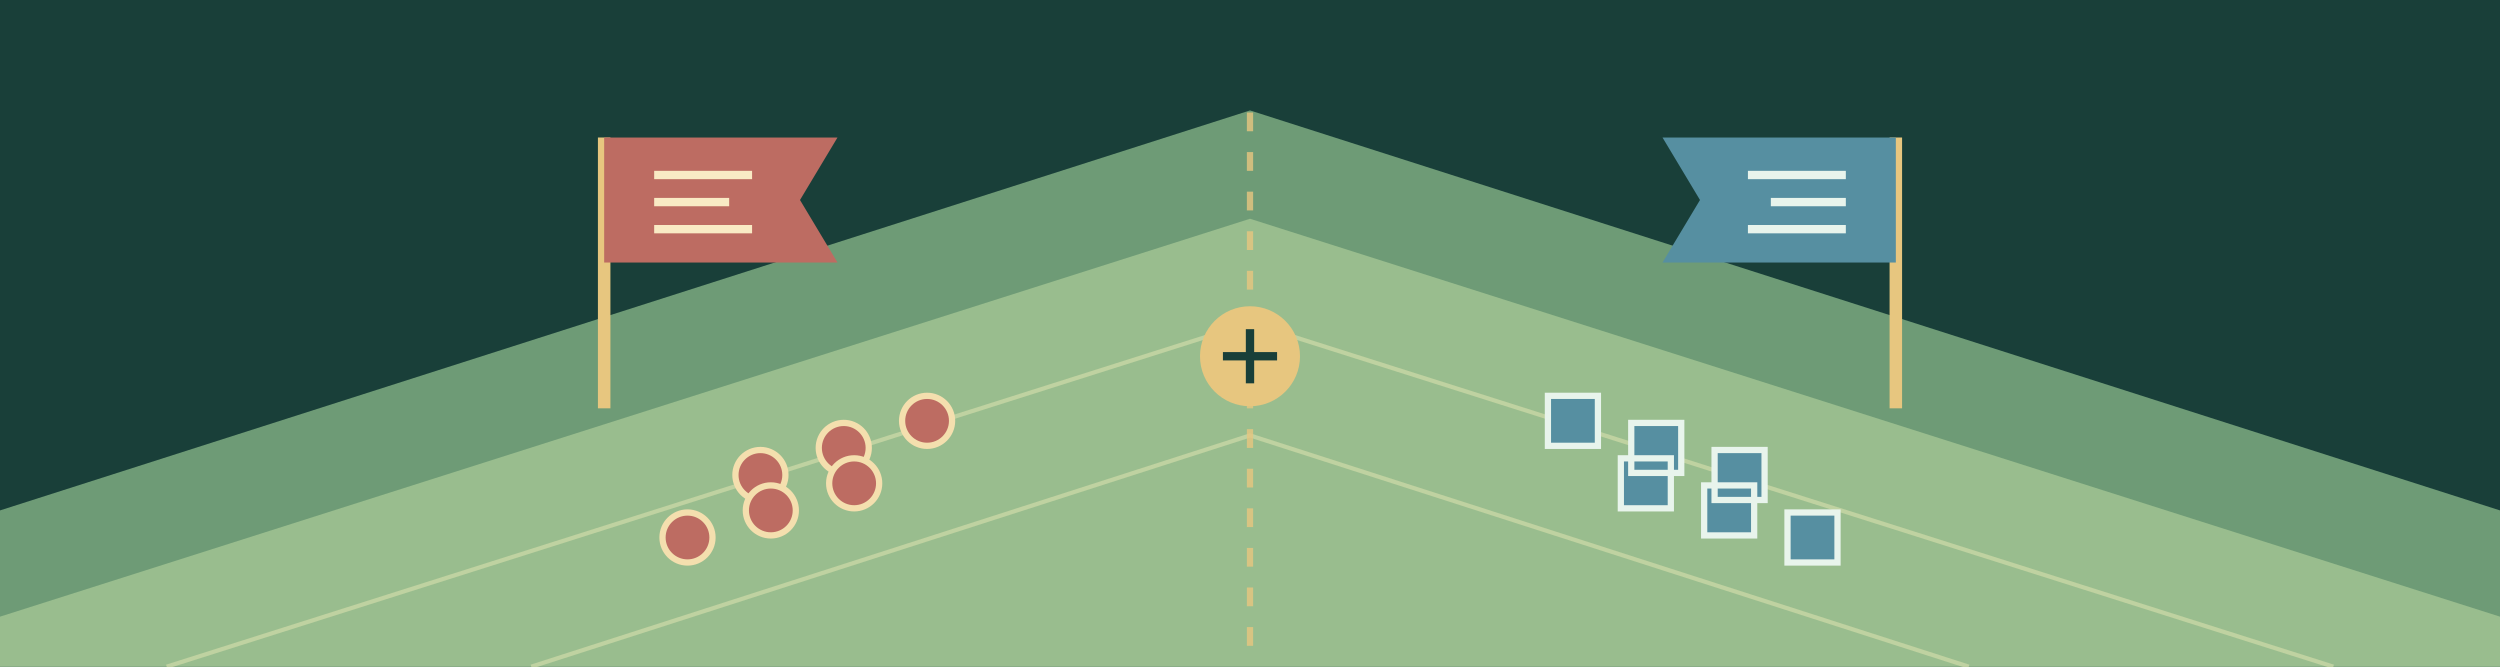
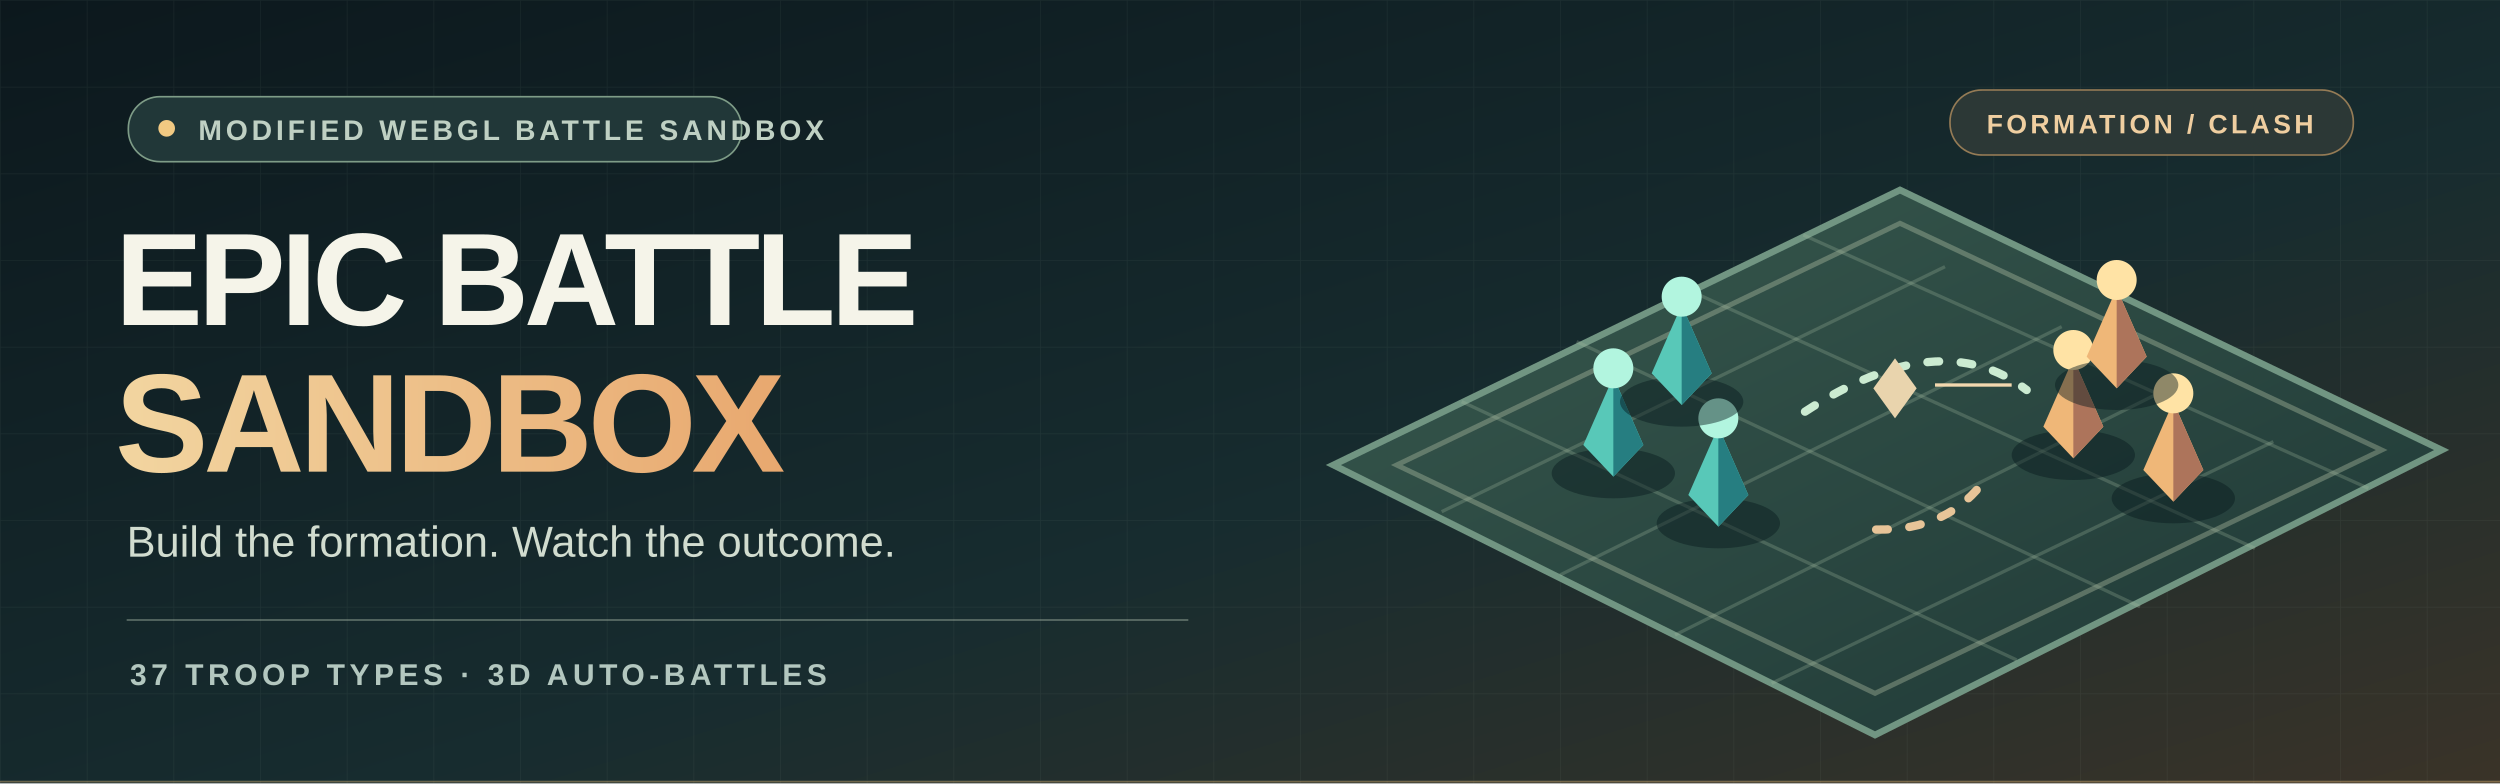
- <svg xmlns="http://www.w3.org/2000/svg" viewBox="0 0 1200 320" role="img" aria-labelledby="title desc">
-   <rect width="1200" height="320" fill="#193f39" />
-   <path d="M0 245L600 53l600 192v75H0z" fill="#6e9b76" />
-   <path d="M0 296L600 105l600 191v24H0z" fill="#99bd8e" />
-   <path d="M255 320L600 209l345 111M80 320L600 155l520 165" fill="none" stroke="#d4ddaa" stroke-width="2" opacity=".65" />
-   <path d="M600 54v266" stroke="#e7c67f" stroke-width="3" stroke-dasharray="9 10" opacity=".8" />
-   <g transform="translate(290 66)">
-     <path d="M0 0v130" stroke="#e7c67f" stroke-width="6" />
-     <path d="M0 0h112l-18 30 18 30H0z" fill="#bd6c62" />
-     <path d="M24 18h47M24 31h36M24 44h47" stroke="#f9eac4" stroke-width="4" />
+ <svg xmlns="http://www.w3.org/2000/svg" width="1500" height="470" viewBox="0 0 1500 470" role="img" aria-labelledby="t d">
+   <defs>
+     <linearGradient id="bg" x2="1" y2="1">
+       <stop stop-color="#0C181D" />
+       <stop offset=".58" stop-color="#172C2F" />
+       <stop offset="1" stop-color="#3A3328" />
+     </linearGradient>
+     <linearGradient id="gold">
+       <stop stop-color="#F2D5A0" />
+       <stop offset="1" stop-color="#E8A86F" />
+     </linearGradient>
+     <linearGradient id="field" x2="1" y2="1">
+       <stop stop-color="#38594E" />
+       <stop offset="1" stop-color="#1E3735" />
+     </linearGradient>
+     <pattern id="lines" width="52" height="52" patternUnits="userSpaceOnUse">
+       <path d="M52 0H0V52" stroke="#D5DFC9" stroke-opacity=".055" fill="none" />
+     </pattern>
+   </defs>
+   <rect width="1500" height="470" fill="url(#bg)" />
+   <rect width="1500" height="470" fill="url(#lines)" />
+   <path d="M0 469H1500" stroke="#E3BA76" stroke-opacity=".4" />
+   <g font-family="Segoe UI,Arial,sans-serif">
+     <rect x="77" y="58" width="368" height="39" rx="19" fill="#213738" stroke="#7E9C87" />
+     <circle cx="100" cy="77" r="5" fill="#F1C982" />
+     <text x="119" y="84" font-size="17" letter-spacing="2.3" font-weight="700" fill="#BFD0C3">MODIFIED WEBGL BATTLE SANDBOX</text>
+     <text x="69" y="195" font-size="79" font-weight="850" letter-spacing="-3" fill="#F5F4E9">EPIC BATTLE</text>
+     <text x="69" y="283" font-size="84" font-weight="850" letter-spacing="-3" fill="url(#gold)">SANDBOX</text>
+     <text x="76" y="334" font-size="26" fill="#D1DCCF">Build the formation. Watch the outcome.</text>
+     <path d="M76 372H713" stroke="#B5C4B2" stroke-opacity=".45" />
+     <text x="78" y="411" font-size="18" letter-spacing="2.7" font-weight="700" fill="#B3C7BF">37 TROOP TYPES  ·  3D AUTO-BATTLES</text>
  </g>
-   <g transform="translate(910 66)">
-     <path d="M0 0v130" stroke="#e7c67f" stroke-width="6" />
-     <path d="M0 0h-112l18 30-18 30H0z" fill="#568fa1" />
-     <path d="M-24 18h-47M-24 31h-36M-24 44h-47" stroke="#e8f4ec" stroke-width="4" />
+   <path d="M800 279L1140 114 1465 270 1125 441Z" fill="url(#field)" stroke="#719582" stroke-width="4" />
+   <path d="M838 279L1140 134 1429 270 1125 416Z" fill="none" stroke="#BFCFAE" stroke-opacity=".35" stroke-width="3" />
+   <g fill="none" stroke="#A6BDA3" stroke-opacity=".26" stroke-width="2">
+     <path d="M865 307L1167 160M936 345L1237 196M1005 381L1307 230M1063 410L1364 265" />
+     <path d="M877 241L1210 396M946 205L1284 364M1013 174L1353 329M1082 141L1421 293" />
  </g>
-   <g fill="#bd6c62" stroke="#f4dfae" stroke-width="3">
-     <circle cx="365" cy="228" r="12" />
-     <circle cx="405" cy="215" r="12" />
-     <circle cx="445" cy="202" r="12" />
-     <circle cx="330" cy="258" r="12" />
-     <circle cx="370" cy="245" r="12" />
-     <circle cx="410" cy="232" r="12" />
+   <g>
+     <g transform="translate(968 258)">
+       <ellipse rx="37" ry="15" cy="26" fill="#06191C" opacity=".45" />
+       <path d="M-18 9L0-32 18 9 0 28Z" fill="#58C8B8" />
+       <path d="M0-32L18 9 0 28Z" fill="#267E81" />
+       <circle cy="-37" r="12" fill="#B2F5DF" />
+     </g>
+     <g transform="translate(1031 288)">
+       <ellipse rx="37" ry="15" cy="26" fill="#06191C" opacity=".45" />
+       <path d="M-18 9L0-32 18 9 0 28Z" fill="#58C8B8" />
+       <path d="M0-32L18 9 0 28Z" fill="#267E81" />
+       <circle cy="-37" r="12" fill="#B2F5DF" />
+     </g>
+     <g transform="translate(1009 215)">
+       <ellipse rx="37" ry="15" cy="26" fill="#06191C" opacity=".45" />
+       <path d="M-18 9L0-32 18 9 0 28Z" fill="#58C8B8" />
+       <path d="M0-32L18 9 0 28Z" fill="#267E81" />
+       <circle cy="-37" r="12" fill="#B2F5DF" />
+     </g>
  </g>
-   <g fill="#568fa1" stroke="#e8f4ec" stroke-width="3">
-     <path d="M823 216h24v24h-24zm-40-13h24v24h-24zm-40-13h24v24h-24zm115 56h24v24h-24zm-40-13h24v24h-24zm-40-13h24v24h-24z" />
+   <g>
+     <g transform="translate(1244 247)">
+       <ellipse rx="37" ry="15" cy="26" fill="#06191C" opacity=".45" />
+       <path d="M-18 9L0-32 18 9 0 28Z" fill="#EFB778" />
+       <path d="M0-32L18 9 0 28Z" fill="#AD745B" />
+       <circle cy="-37" r="12" fill="#FFE3A5" />
+     </g>
+     <g transform="translate(1304 273)">
+       <ellipse rx="37" ry="15" cy="26" fill="#06191C" opacity=".45" />
+       <path d="M-18 9L0-32 18 9 0 28Z" fill="#EFB778" />
+       <path d="M0-32L18 9 0 28Z" fill="#AD745B" />
+       <circle cy="-37" r="12" fill="#FFE3A5" />
+     </g>
+     <g transform="translate(1270 205)">
+       <ellipse rx="37" ry="15" cy="26" fill="#06191C" opacity=".45" />
+       <path d="M-18 9L0-32 18 9 0 28Z" fill="#EFB778" />
+       <path d="M0-32L18 9 0 28Z" fill="#AD745B" />
+       <circle cy="-37" r="12" fill="#FFE3A5" />
+     </g>
  </g>
-   <circle cx="600" cy="171" r="24" fill="#e7c67f" />
-   <path d="M587 171h26m-13-13v26" stroke="#193f39" stroke-width="4" />
+   <g stroke-width="5" fill="none" stroke-linecap="round">
+     <path d="M1083 247Q1164 194 1216 234" stroke="#CBEBD1" stroke-dasharray="7 13" />
+     <path d="M1186 294Q1161 322 1114 317" stroke="#E7C498" stroke-dasharray="7 13" />
+   </g>
+   <g fill="#E9D4AD">
+     <path d="M1137 215l13 18-13 18-13-18z" />
+     <path d="M1161 231h46" stroke="#F3D8AF" stroke-width="2" />
+   </g>
+   <g font-family="Segoe UI,Arial,sans-serif">
+     <rect x="1170" y="54" width="242" height="39" rx="19" fill="#2C3836" stroke="#957B55" />
+     <text x="1192" y="80" font-size="16" letter-spacing="2" font-weight="700" fill="#EFCEA0">FORMATION  /  CLASH</text>
+   </g>
</svg>
